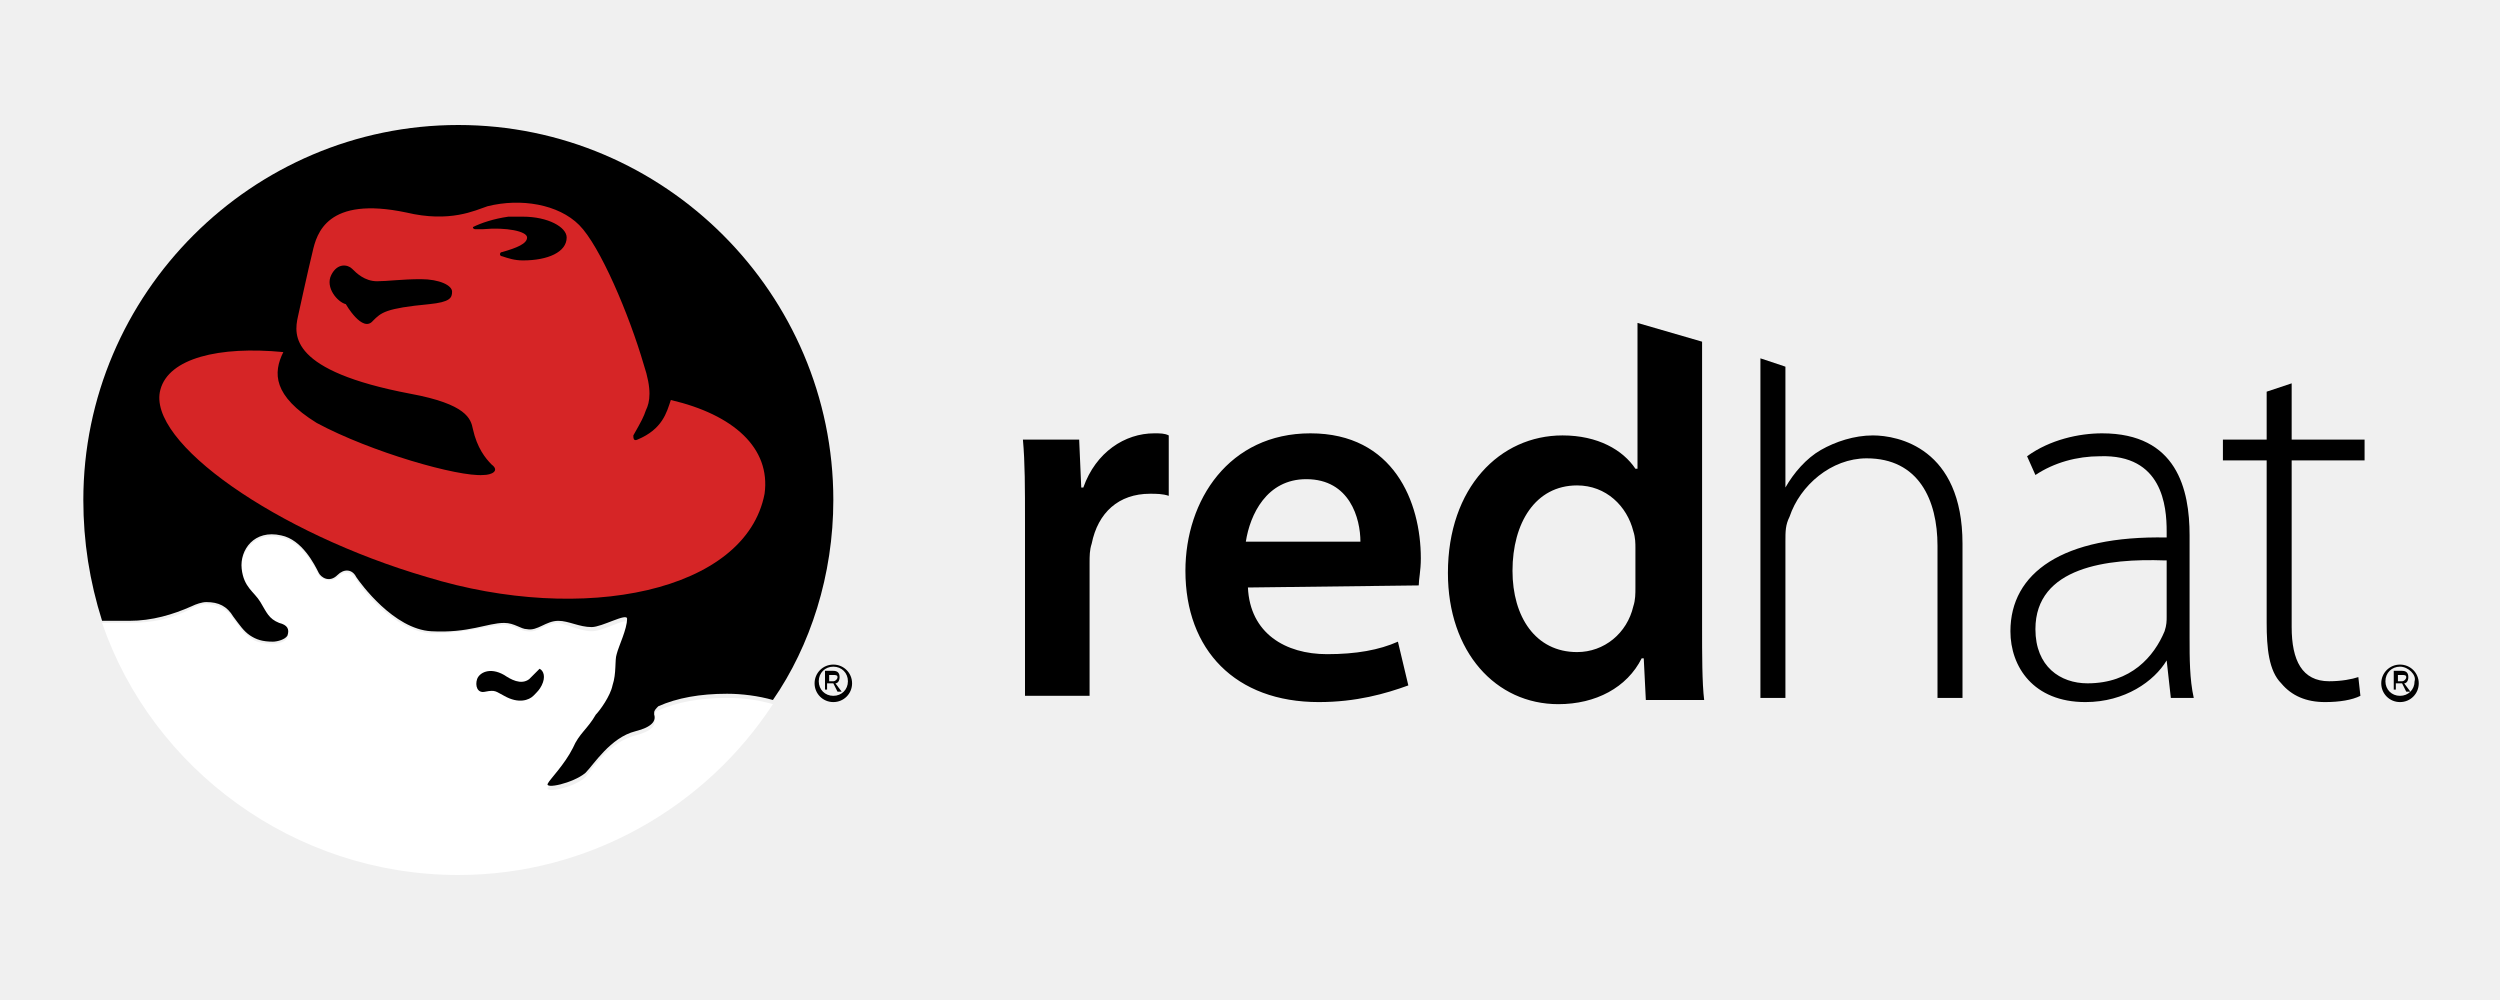
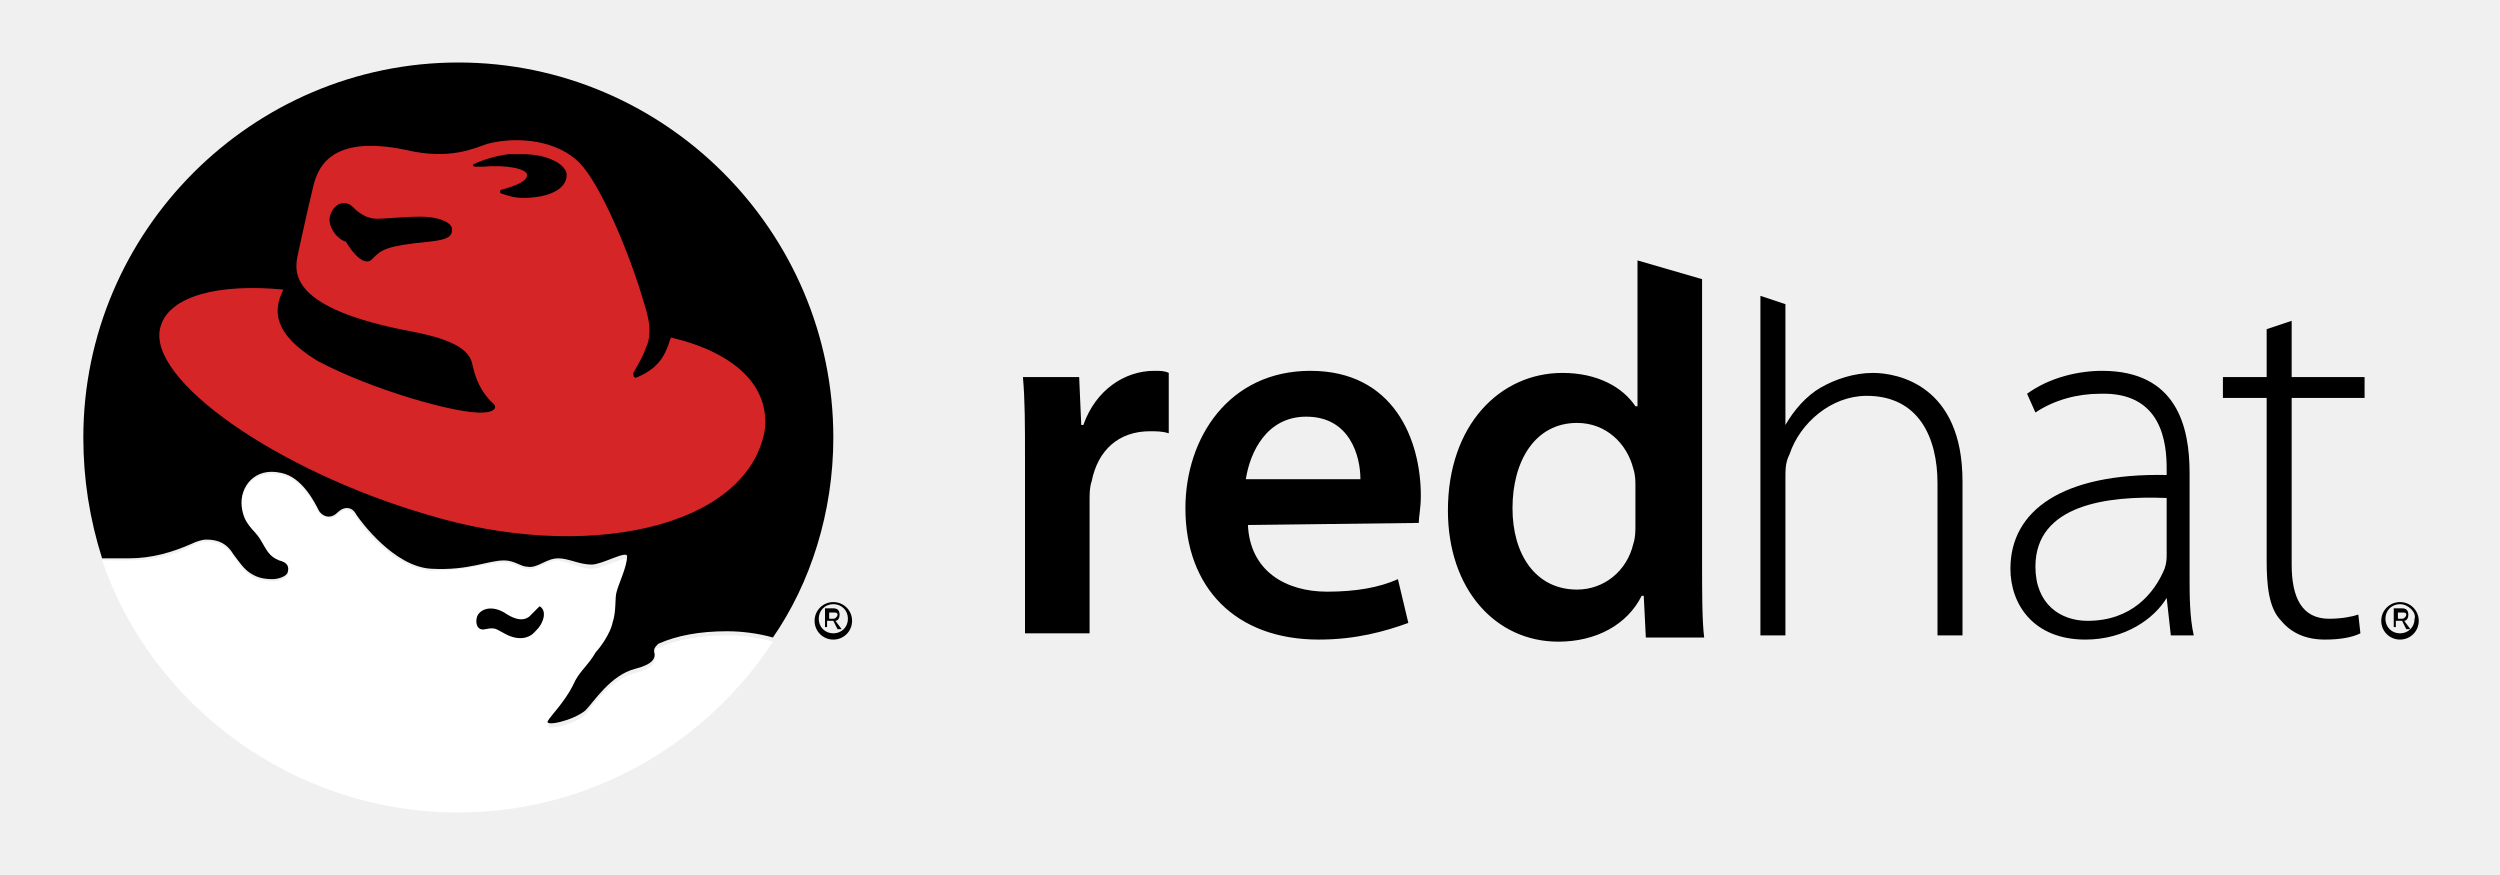
- <svg xmlns="http://www.w3.org/2000/svg" id="logo" viewBox="0 0 120 48">
+ <svg xmlns="http://www.w3.org/2000/svg" id="logo" viewBox="0 0 120 42">
  <style>.st0{fill:#FFF}.st1{fill:#d62526}</style>
-   <path d="M39.8 32.8h.2l.2.4h.2l-.3-.4c.1 0 .2-.1.2-.3 0-.2-.1-.3-.3-.3h-.4v.9h.1v-.3zm0-.1v-.3h.2c.1 0 .2 0 .2.1s-.1.2-.2.2h-.2z" />
-   <path d="M40.9 32.8c0 .5-.4.9-.9.9s-.9-.4-.9-.9.4-.9.9-.9.9.4.9.9zM40 32c-.4 0-.7.3-.7.7 0 .4.3.7.7.7.4 0 .7-.3.7-.7 0-.4-.3-.7-.7-.7z" />
-   <path class="st0" d="M34.9 33.5c-1.3 0-2.4.2-3.3.6-.1 0-.2.1-.2.3v.1c.1.3-.1.6-.9.8-1.2.3-2 1.5-2.4 2-.5.5-2 .8-1.8.5.2-.2.8-.9 1.2-1.7.4-.7.7-.9 1.1-1.6.1-.2.6-.9.8-1.4.2-.5.1-1.2.2-1.5.1-.4.5-1.2.5-1.7 0-.3-1.1.4-1.7.4-.5 0-1.1-.3-1.6-.4-.6 0-1 .5-1.5.4-.3 0-.6-.3-1.1-.3-.8 0-1.7.4-3.5.4-1.8-.1-3.4-2.2-3.6-2.6-.3-.4-.6-.4-.9-.1-.3.3-.8.1-.9-.1-.2-.4-.8-1.6-1.8-1.8-1.3-.3-2 .7-1.9 1.6.1.9.6 1.1.9 1.6.3.5.4.8.9 1 .3.1.5.4.4.6-.1.2-.4.3-.7.3-.5 0-.9-.1-1.1-.3-.3-.2-.5-.5-.8-.9-.3-.5-.8-.7-1.3-.7-.3 0-.5.1-.7.2-.9.5-1.9.7-3 .7H4.9C7.3 36.9 14.1 42 22 42c6.3 0 11.9-3.3 15.1-8.2-.7-.2-1.4-.3-2.2-.3z" />
-   <path d="M25.9 32.1l-.5.5c-.4.3-.9 0-1.2-.2-.7-.4-1.2-.1-1.3.2-.1.3 0 .7.4.6.5-.1.5 0 .9.2.7.4 1.2.2 1.4 0 .2-.2.3-.3.4-.5.2-.4.1-.7-.1-.8.1 0 0 0 0 0z" />
-   <path d="M22 6C12.1 6 4 14.1 4 24c0 2 .3 3.9.9 5.8h1.3c1.1 0 2.1-.3 3-.7.2-.1.5-.2.7-.2.6 0 1 .2 1.3.7.3.4.5.7.8.9.3.2.6.3 1.1.3.2 0 .6-.1.7-.3.1-.3 0-.5-.4-.6-.5-.2-.6-.5-.9-1-.3-.5-.8-.7-.9-1.6-.1-.9.6-1.9 1.9-1.6 1 .2 1.6 1.4 1.8 1.8.1.2.5.5.9.1.3-.3.7-.3.9.1.2.3 1.8 2.5 3.6 2.6 1.8.1 2.7-.4 3.5-.4.5 0 .8.3 1.1.3.5.1.9-.4 1.5-.4.5 0 1 .3 1.6.3.5 0 1.7-.7 1.7-.4 0 .5-.4 1.3-.5 1.7-.1.3 0 .9-.2 1.5-.1.5-.6 1.2-.8 1.4-.4.7-.8.9-1.1 1.6-.4.8-1.1 1.5-1.2 1.7-.2.3 1.2 0 1.8-.5.4-.4 1.2-1.7 2.4-2 .8-.2 1-.5.9-.8v-.1c0-.1.1-.2.2-.3.9-.4 2-.6 3.3-.6.7 0 1.5.1 2.2.3 1.8-2.6 2.9-6 2.9-9.6 0-9.9-8.1-18-18-18z" />
-   <path class="st1" d="M32.2 19.2c-.2.6-.4 1.4-1.6 1.9-.2.1-.2-.1-.2-.2.4-.7.5-.9.6-1.2.2-.4.3-1-.1-2.2-.7-2.4-2.1-5.7-3.1-6.7s-2.8-1.3-4.4-.9c-.6.2-1.8.8-3.9.3-3.8-.8-4.3 1-4.5 1.9-.2.8-.7 3.1-.7 3.1-.2.9-.4 2.6 5.4 3.7 2.7.5 2.9 1.2 3 1.7.2.9.6 1.4.9 1.7.4.3 0 .5-.4.5-1.2.1-5.4-1.1-8-2.5-2.1-1.3-2.1-2.4-1.6-3.4-3.1-.3-5.5.3-5.9 1.8-.7 2.5 5.6 6.9 12.8 9 7.5 2.3 15.3.7 16.2-4 .3-2.2-1.5-3.8-4.5-4.5zm-11.6-4.6c-2.1.2-2.3.4-2.7.8-.5.6-1.3-.8-1.3-.8-.4-.1-1-.8-.7-1.4.3-.6.8-.5 1-.3.2.2.6.6 1.2.6.5 0 1.2-.1 2.1-.1.9 0 1.5.3 1.5.6s-.1.5-1.1.6zm4.5-2.1c-.4 0-.7-.1-1-.2 0 0-.1 0-.1-.1 0 0 0-.1.1-.1.7-.2 1.2-.4 1.2-.7 0-.3-1-.5-2.1-.4h-.4s-.1 0-.1-.1c.4-.2 1-.4 1.7-.5h.7c1.2 0 2.1.5 2.1 1 0 .7-.9 1.1-2.1 1.1z" />
+   <path d="M39.8 29.8h.2l.2.4h.2l-.3-.4c.1 0 .2-.1.2-.3 0-.2-.1-.3-.3-.3h-.4v.9h.1v-.3zm0-.1v-.3h.2c.1 0 .2 0 .2.1s-.1.2-.2.2h-.2z" />
+   <path d="M40.9 29.8c0 .5-.4.9-.9.9s-.9-.4-.9-.9.4-.9.9-.9.9.4.9.9zM40 29c-.4 0-.7.3-.7.7 0 .4.3.7.7.7.4 0 .7-.3.7-.7 0-.4-.3-.7-.7-.7z" />
+   <path class="st0" d="M34.9 30.5c-1.3 0-2.4.2-3.3.6-.1 0-.2.1-.2.3v.1c.1.3-.1.6-.9.8-1.2.3-2 1.5-2.4 2-.5.5-2 .8-1.8.5.2-.2.8-.9 1.2-1.7.4-.7.7-.9 1.1-1.6.1-.2.6-.9.8-1.4.2-.5.1-1.2.2-1.5.1-.4.5-1.2.5-1.7 0-.3-1.1.4-1.7.4-.5 0-1.1-.3-1.6-.4-.6 0-1 .5-1.5.4-.3 0-.6-.3-1.1-.3-.8 0-1.7.4-3.5.4-1.8-.1-3.4-2.2-3.6-2.6-.3-.4-.6-.4-.9-.1-.3.3-.8.1-.9-.1-.2-.4-.8-1.6-1.8-1.8-1.3-.3-2 .7-1.9 1.6.1.9.6 1.1.9 1.6.3.5.4.8.9 1 .3.1.5.4.4.6-.1.2-.4.3-.7.3-.5 0-.9-.1-1.1-.3-.3-.2-.5-.5-.8-.9-.3-.5-.8-.7-1.3-.7-.3 0-.5.1-.7.2-.9.5-1.9.7-3 .7H4.9C7.3 33.9 14.1 39 22 39c6.3 0 11.9-3.3 15.1-8.2-.7-.2-1.4-.3-2.2-.3z" />
+   <path d="M25.9 29.1l-.5.5c-.4.3-.9 0-1.2-.2-.7-.4-1.2-.1-1.3.2-.1.3 0 .7.4.6.5-.1.5 0 .9.2.7.4 1.2.2 1.4 0 .2-.2.3-.3.4-.5.2-.4.1-.7-.1-.8.1 0 0 0 0 0z" />
+   <path d="M22 3C12.1 3 4 11.1 4 21c0 2 .3 3.9.9 5.8h1.3c1.1 0 2.1-.3 3-.7.2-.1.5-.2.7-.2.6 0 1 .2 1.3.7.3.4.5.7.8.9.3.2.6.3 1.1.3.2 0 .6-.1.7-.3.1-.3 0-.5-.4-.6-.5-.2-.6-.5-.9-1-.3-.5-.8-.7-.9-1.6-.1-.9.6-1.9 1.9-1.6 1 .2 1.6 1.4 1.8 1.8.1.2.5.5.9.1.3-.3.7-.3.9.1.2.3 1.8 2.5 3.6 2.6 1.8.1 2.7-.4 3.5-.4.5 0 .8.3 1.1.3.5.1.9-.4 1.5-.4.5 0 1 .3 1.6.3.5 0 1.7-.7 1.7-.4 0 .5-.4 1.3-.5 1.7-.1.3 0 .9-.2 1.5-.1.5-.6 1.2-.8 1.4-.4.7-.8.9-1.1 1.6-.4.8-1.1 1.5-1.2 1.7-.2.3 1.2 0 1.8-.5.4-.4 1.2-1.7 2.4-2 .8-.2 1-.5.9-.8v-.1c0-.1.1-.2.2-.3.9-.4 2-.6 3.3-.6.7 0 1.5.1 2.2.3 1.8-2.6 2.9-6 2.9-9.6 0-9.9-8.1-18-18-18z" />
+   <path class="st1" d="M32.2 16.2c-.2.6-.4 1.4-1.6 1.9-.2.1-.2-.1-.2-.2.4-.7.5-.9.6-1.2.2-.4.3-1-.1-2.2-.7-2.4-2.1-5.7-3.1-6.7s-2.8-1.3-4.4-.9c-.6.2-1.8.8-3.9.3-3.8-.8-4.3 1-4.5 1.9-.2.8-.7 3.1-.7 3.1-.2.9-.4 2.6 5.4 3.7 2.7.5 2.9 1.2 3 1.7.2.9.6 1.4.9 1.7.4.3 0 .5-.4.5-1.2.1-5.4-1.1-8-2.5-2.1-1.3-2.1-2.4-1.6-3.4-3.1-.3-5.5.3-5.9 1.8-.7 2.5 5.6 6.9 12.8 9 7.5 2.3 15.3.7 16.2-4 .3-2.2-1.5-3.8-4.5-4.5zm-11.6-4.6c-2.1.2-2.3.4-2.7.8-.5.6-1.3-.8-1.3-.8-.4-.1-1-.8-.7-1.4.3-.6.8-.5 1-.3.2.2.6.6 1.2.6.5 0 1.2-.1 2.1-.1.9 0 1.5.3 1.5.6s-.1.5-1.1.6zm4.5-2.1c-.4 0-.7-.1-1-.2 0 0-.1 0-.1-.1 0 0 0-.1.1-.1.7-.2 1.2-.4 1.2-.7 0-.3-1-.5-2.1-.4h-.4s-.1 0-.1-.1c.4-.2 1-.4 1.7-.5h.7c1.2 0 2.1.5 2.1 1 0 .7-.9 1.1-2.1 1.1z" />
  <g>
-     <path d="M49.2 25.1c0-1.7 0-2.9-.1-4h2.7l.1 2.3h.1c.6-1.7 2-2.6 3.4-2.6.3 0 .5 0 .7.1v2.9c-.3-.1-.6-.1-.9-.1-1.5 0-2.5.9-2.8 2.4-.1.3-.1.6-.1.9v6.4h-3.1v-8.3zM59.9 28.2c.1 2.2 1.8 3.2 3.8 3.2 1.4 0 2.5-.2 3.4-.6l.5 2.1c-1.1.4-2.5.8-4.3.8-4 0-6.4-2.5-6.4-6.3 0-3.4 2.1-6.6 6-6.6 4 0 5.3 3.3 5.3 6 0 .6-.1 1-.1 1.3l-8.2.1zm5.4-2.2c0-1.1-.5-3-2.6-3-1.9 0-2.7 1.7-2.9 3h5.5zM105.1 30.6c0 1 0 2 .2 2.9h-1.1l-.2-1.8c-.6 1-2 2-3.9 2-2.5 0-3.6-1.7-3.6-3.4 0-2.8 2.5-4.6 7.5-4.5v-.3c0-1.2-.2-3.7-3.2-3.6-1.1 0-2.2.3-3.1.9l-.4-.9c1.1-.8 2.5-1.1 3.6-1.1 3.6 0 4.2 2.7 4.2 4.9v4.9zm-1.2-3.7c-2.7-.1-6.2.3-6.2 3.3 0 1.8 1.2 2.6 2.5 2.6 2.1 0 3.2-1.3 3.7-2.5.1-.3.1-.5.1-.7v-2.7zM110 18.4v2.7h3.5v1H110v8c0 1.6.5 2.6 1.8 2.6.6 0 1.1-.1 1.4-.2l.1.9c-.4.2-1 .3-1.7.3-.9 0-1.6-.3-2.1-.9-.6-.6-.7-1.7-.7-2.9v-7.8h-2.1v-1h2.1v-2.3l1.2-.4zM115.1 32.8h.2l.2.4h.2l-.3-.4c.1 0 .2-.1.2-.3 0-.2-.1-.3-.3-.3h-.4v.9h.1v-.3zm0-.1v-.3h.2c.1 0 .2 0 .2.1s-.1.2-.2.2h-.2z" />
-     <path d="M116.1 32.8c0 .5-.4.9-.9.9s-.9-.4-.9-.9.4-.9.9-.9.9.4.9.9zm-.9-.8c-.4 0-.7.3-.7.7 0 .4.3.7.7.7.4 0 .7-.3.7-.7.1-.3-.3-.7-.7-.7zM78.5 22.5c-.6-.9-1.8-1.6-3.5-1.6-3 0-5.5 2.5-5.5 6.6 0 3.8 2.3 6.3 5.3 6.3 1.8 0 3.3-.8 4-2.2h.1l.1 2h2.8c-.1-.8-.1-2.2-.1-3.5V16.4l-3.1-.9v7zm0 5.7c0 .3 0 .6-.1.9-.3 1.3-1.4 2.2-2.7 2.2-2 0-3.1-1.7-3.1-3.9 0-2.3 1.1-4.1 3.1-4.1 1.4 0 2.4 1 2.7 2.2.1.3.1.6.1.8v1.9zM89.9 20.9c-.9 0-1.8.3-2.5.7-.7.4-1.3 1.1-1.7 1.8v-5.8l-1.2-.4v16.3h1.2V26c0-.5 0-.8.2-1.2.5-1.5 2-2.8 3.7-2.8 2.5 0 3.4 2 3.4 4.2v7.3h1.2v-7.4c0-4.6-3.1-5.2-4.3-5.2z" />
+     <path d="M49.2 22.1c0-1.7 0-2.9-.1-4h2.7l.1 2.3h.1c.6-1.7 2-2.6 3.4-2.6.3 0 .5 0 .7.1v2.9c-.3-.1-.6-.1-.9-.1-1.5 0-2.5.9-2.8 2.4-.1.3-.1.6-.1.9v6.4h-3.1v-8.3zM59.9 25.2c.1 2.2 1.8 3.2 3.8 3.2 1.4 0 2.5-.2 3.4-.6l.5 2.1c-1.1.4-2.5.8-4.3.8-4 0-6.4-2.5-6.4-6.3 0-3.4 2.1-6.6 6-6.6 4 0 5.3 3.3 5.3 6 0 .6-.1 1-.1 1.3l-8.2.1zm5.4-2.2c0-1.1-.5-3-2.6-3-1.9 0-2.7 1.7-2.9 3h5.5zM105.1 27.6c0 1 0 2 .2 2.9h-1.1l-.2-1.8c-.6 1-2 2-3.9 2-2.5 0-3.6-1.7-3.6-3.4 0-2.8 2.5-4.6 7.5-4.5v-.3c0-1.2-.2-3.7-3.2-3.6-1.1 0-2.2.3-3.1.9l-.4-.9c1.1-.8 2.5-1.1 3.6-1.1 3.6 0 4.2 2.7 4.2 4.9v4.9zm-1.2-3.7c-2.7-.1-6.2.3-6.2 3.3 0 1.8 1.2 2.6 2.5 2.6 2.1 0 3.2-1.3 3.7-2.5.1-.3.1-.5.1-.7v-2.7zM110 15.4v2.7h3.5v1H110v8c0 1.6.5 2.6 1.8 2.6.6 0 1.1-.1 1.4-.2l.1.9c-.4.2-1 .3-1.7.3-.9 0-1.6-.3-2.1-.9-.6-.6-.7-1.7-.7-2.9v-7.8h-2.1v-1h2.1v-2.3l1.2-.4zM115.1 29.8h.2l.2.4h.2l-.3-.4c.1 0 .2-.1.2-.3 0-.2-.1-.3-.3-.3h-.4v.9h.1v-.3zm0-.1v-.3h.2c.1 0 .2 0 .2.1s-.1.2-.2.2h-.2z" />
+     <path d="M116.1 29.8c0 .5-.4.9-.9.9s-.9-.4-.9-.9.4-.9.9-.9.9.4.9.9zm-.9-.8c-.4 0-.7.3-.7.7 0 .4.3.7.7.7.4 0 .7-.3.7-.7.1-.3-.3-.7-.7-.7zM78.5 19.5c-.6-.9-1.8-1.6-3.5-1.6-3 0-5.5 2.5-5.5 6.6 0 3.8 2.3 6.3 5.3 6.3 1.8 0 3.3-.8 4-2.2h.1l.1 2h2.8c-.1-.8-.1-2.2-.1-3.5V13.4l-3.1-.9v7zm0 5.7c0 .3 0 .6-.1.9-.3 1.3-1.4 2.2-2.7 2.2-2 0-3.1-1.7-3.1-3.9 0-2.3 1.1-4.1 3.1-4.1 1.4 0 2.4 1 2.7 2.2.1.3.1.6.1.8v1.9zM89.9 17.9c-.9 0-1.8.3-2.5.7-.7.4-1.3 1.1-1.7 1.8v-5.8l-1.2-.4v16.3h1.2V23c0-.5 0-.8.2-1.2.5-1.5 2-2.8 3.7-2.8 2.5 0 3.4 2 3.4 4.2v7.3h1.2v-7.4c0-4.6-3.1-5.2-4.3-5.2z" />
  </g>
</svg>
